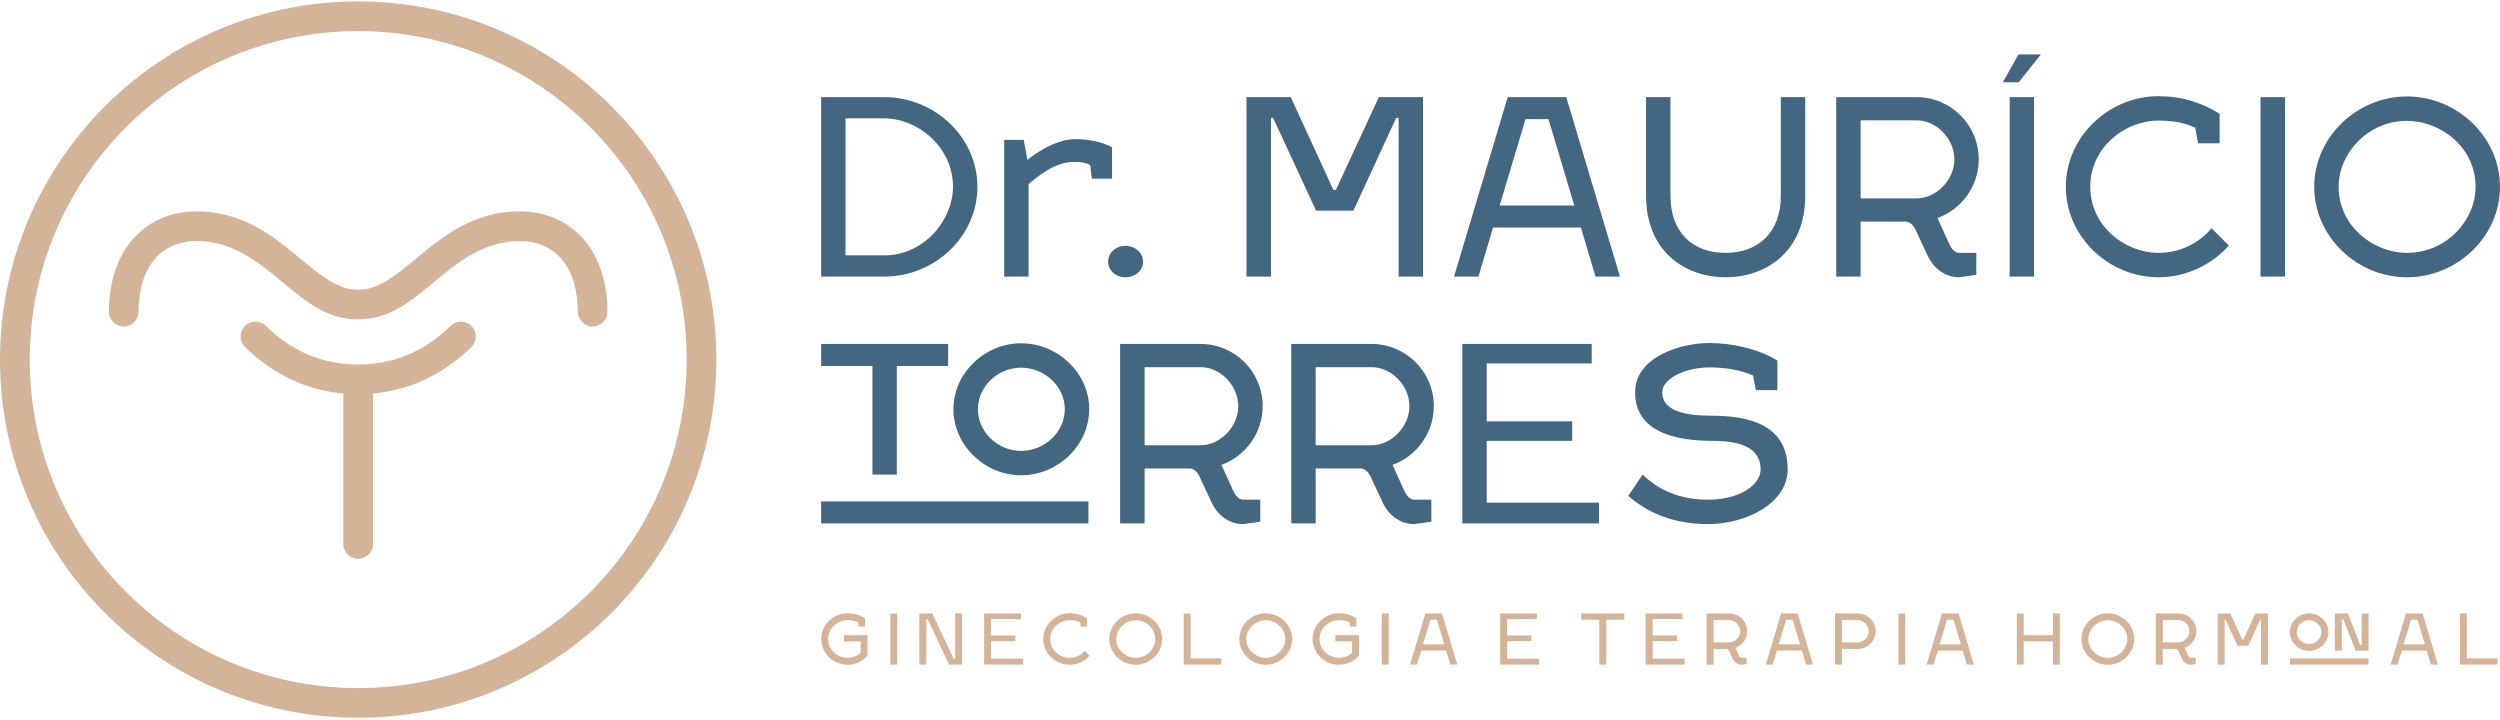
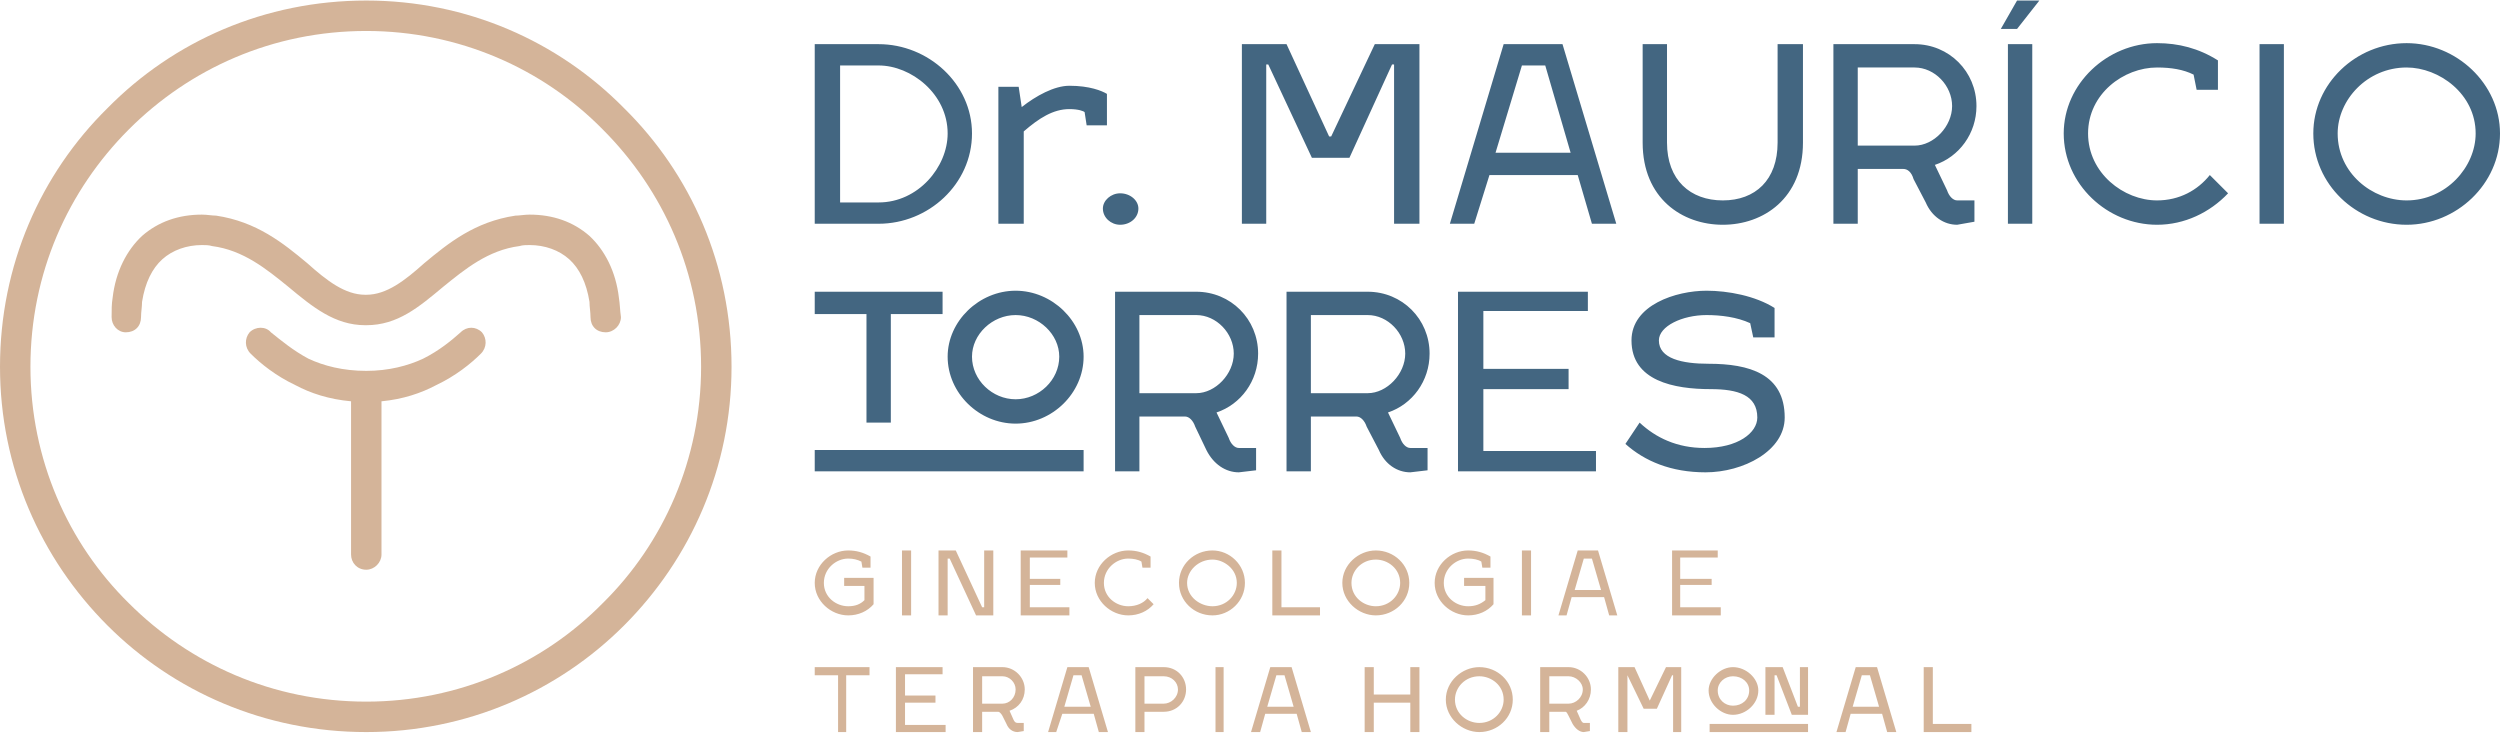
- <svg xmlns="http://www.w3.org/2000/svg" xml:space="preserve" width="292px" height="84px" version="1.1" style="shape-rendering:geometricPrecision; text-rendering:geometricPrecision; image-rendering:optimizeQuality; fill-rule:evenodd; clip-rule:evenodd" viewBox="0 0 292 83.67">
+ <svg xmlns="http://www.w3.org/2000/svg" xml:space="preserve" width="273px" height="80px" version="1.1" style="shape-rendering:geometricPrecision; text-rendering:geometricPrecision; image-rendering:optimizeQuality; fill-rule:evenodd; clip-rule:evenodd" viewBox="0 0 24.64 7.21">
  <defs>
    <style type="text/css">
   
    .fil1 {fill:#436681;fill-rule:nonzero}
    .fil0 {fill:#D4B499;fill-rule:nonzero}
   
  </style>
  </defs>
  <g id="Camada_x0020_1">
-     <g id="_2015050157040">
-       <path class="fil0" d="M28.62 40.37c-0.68,-0.66 -0.7,-1.76 -0.03,-2.44 0.67,-0.69 1.76,-0.7 2.45,-0.04 1.05,1.02 2.44,2.16 4.22,3.04 1.77,0.86 3.94,1.48 6.57,1.48 2.64,0 4.81,-0.62 6.58,-1.48 1.78,-0.88 3.18,-2.02 4.22,-3.04 0.69,-0.66 1.79,-0.65 2.45,0.04 0.67,0.68 0.65,1.78 -0.03,2.44 -1.25,1.22 -2.94,2.59 -5.12,3.66 -1.8,0.88 -3.91,1.55 -6.36,1.77l0 17.57c0,0.95 -0.78,1.73 -1.74,1.73 -0.95,0 -1.73,-0.78 -1.73,-1.73l0 -17.57c-2.45,-0.22 -4.56,-0.89 -6.36,-1.77 -2.18,-1.07 -3.87,-2.44 -5.12,-3.66zm13.21 -40.37c11.56,0 22.02,4.68 29.59,12.25 7.57,7.57 12.25,18.03 12.25,29.59 0,11.55 -4.68,22.01 -12.25,29.58 -7.57,7.57 -18.03,12.25 -29.59,12.25 -11.55,0 -22.01,-4.68 -29.58,-12.25 -7.57,-7.57 -12.25,-18.03 -12.25,-29.58 0,-11.56 4.68,-22.01 12.25,-29.59 7.57,-7.57 18.03,-12.25 29.58,-12.25zm27.13 14.71c-6.94,-6.94 -16.53,-11.24 -27.13,-11.24 -10.59,0 -20.18,4.29 -27.12,11.24 -6.94,6.94 -11.24,16.53 -11.24,27.13 0,10.59 4.29,20.18 11.24,27.12 6.94,6.95 16.53,11.24 27.12,11.24 10.6,0 20.19,-4.29 27.13,-11.24 6.95,-6.94 11.24,-16.53 11.24,-27.12 0,-10.6 -4.29,-20.19 -11.24,-27.13zm-52.78 21.53c-0.01,0.96 -0.79,1.73 -1.74,1.73 -0.96,-0.01 -1.73,-0.79 -1.72,-1.74 0,-0.79 0.05,-1.54 0.15,-2.23 0.41,-3.06 1.64,-5.42 3.43,-7.03 1.81,-1.64 4.17,-2.47 6.81,-2.45 0.55,0 1.11,0.04 1.66,0.11 4.55,0.62 7.59,3.15 10.39,5.48 2.26,1.87 4.33,3.59 6.67,3.57l0.01 0c2.34,0.02 4.41,-1.7 6.67,-3.57 2.8,-2.33 5.84,-4.86 10.39,-5.48 0.55,-0.07 1.11,-0.11 1.66,-0.11 2.64,-0.02 5,0.81 6.81,2.45 1.79,1.61 3.02,3.97 3.43,7.03 0.1,0.69 0.15,1.44 0.15,2.23 0.01,0.95 -0.76,1.73 -1.72,1.74 -0.95,0 -1.73,-0.77 -1.73,-1.73 -0.01,-0.61 -0.05,-1.21 -0.13,-1.78 -0.29,-2.2 -1.12,-3.84 -2.31,-4.92 -1.17,-1.04 -2.72,-1.58 -4.49,-1.56 -0.38,0 -0.78,0.03 -1.21,0.09 -3.57,0.48 -6.21,2.67 -8.64,4.69 -2.76,2.3 -5.29,4.4 -8.88,4.38l-0.01 0c-3.59,0.02 -6.12,-2.08 -8.88,-4.38 -2.43,-2.02 -5.07,-4.21 -8.64,-4.69 -0.43,-0.06 -0.83,-0.09 -1.21,-0.09 -1.77,-0.02 -3.32,0.52 -4.49,1.56 -1.19,1.08 -2.02,2.72 -2.31,4.92 -0.08,0.57 -0.12,1.17 -0.12,1.78z" />
-       <path class="fil1" d="M103.3 32.14c5.84,0 10.86,-4.65 10.86,-10.49 0,-5.82 -5.02,-10.47 -10.86,-10.47l-7.39 0 0 20.96 7.39 0zm-4.54 -2.48l0 -16 4.54 0c3.85,0 8.01,3.31 8.01,7.99 0,3.9 -3.39,8.01 -8.01,8.01l-4.54 0zm21.38 2.48l0 -10.81c1.83,-1.54 3.42,-2.59 5.42,-2.59 0.97,0 1.57,0.23 1.77,0.37l0.2 1.59 2.36 0 0 -3.65c-0.62,-0.37 -2.05,-0.96 -4.33,-0.96 -1.82,0 -3.93,1.11 -5.56,2.42l-0.43 -2.34 -2.28 0 0 15.97 2.85 0zm9.29 -1.74c0,1.03 0.89,1.82 2,1.82 1.17,0 2.08,-0.79 2.08,-1.82 0,-1.03 -0.91,-1.85 -2.08,-1.85 -1.11,0 -2,0.82 -2,1.85zm26.6 -8.38l-0.29 0 -4.98 -10.84 -5.17 0 0 20.96 2.86 0 0 -18.53 0.25 0 5.02 10.83 4.36 0 4.99 -10.83 0.29 0 0 18.53 2.85 0 0 -20.96 -5.16 0 -5.02 10.84zm18.36 4.39l10.26 0 1.71 5.73 2.85 0 -6.27 -20.96 -6.84 0 -6.27 20.96 2.85 0 1.71 -5.73zm3.79 -12.66l2.68 0 3.02 10.09 -8.72 0 3.02 -10.09zm16.93 -2.57l-2.85 0 0 11.52c0,6.5 4.56,9.52 9.29,9.52 4.74,0 9.3,-3.02 9.3,-9.52l0 -11.52 -2.85 0 0 11.52c0,4.31 -2.65,6.67 -6.47,6.67 -3.8,0 -6.42,-2.36 -6.42,-6.67l0 -11.52zm35.72 18.19l-1.99 0c-0.46,0 -0.89,-0.4 -1.2,-1.11l-1.34 -2.96c2.79,-1 4.82,-3.71 4.82,-6.85 0,-4.02 -3.25,-7.27 -7.27,-7.27l-9.38 0 0 20.96 2.85 0 0 -6.42 5.3 0c0.46,0.03 0.91,0.43 1.2,1.14l1.31 2.8c0.77,1.65 2.17,2.56 3.71,2.56l1.99 -0.28 0 -2.57zm-6.98 -15.48c2.36,0 4.42,2.17 4.42,4.56 0,2.37 -2.09,4.56 -4.42,4.56l-6.53 0 0 -9.12 6.53 0zm13.73 -2.71l-2.85 0 0 20.96 2.85 0 0 -20.96zm0.8 -4.99l-2.62 0 -1.83 3.25 1.86 0 2.59 -3.25zm18.36 10.38l2.51 0 0 -3.45c-2.28,-1.42 -4.62,-2.05 -7.13,-2.05 -5.82,0 -10.83,4.73 -10.83,10.58 0,5.84 5.01,10.57 10.83,10.57 3.22,0 6.19,-1.45 8.21,-3.7l-2.02 -2.03c-1.43,1.71 -3.62,2.88 -6.19,2.88 -3.93,0 -7.98,-3.13 -7.98,-7.72 0,-4.6 4.05,-7.73 7.98,-7.73 1.6,0 3.05,0.23 4.28,0.83l0.34 1.82zm10.15 -5.39l-2.86 0 0 20.96 2.86 0 0 -20.96zm14.25 2.77c3.85,0 8.01,3.02 8.01,7.7 0,3.9 -3.39,7.72 -8.01,7.72 -3.94,0 -7.99,-3.13 -7.99,-7.72 0,-3.91 3.42,-7.7 7.99,-7.7zm0 -2.85c-5.82,0 -10.84,4.73 -10.84,10.55 0,5.84 5.02,10.57 10.84,10.57 5.84,0 10.86,-4.73 10.86,-10.57 0,-5.82 -5.02,-10.55 -10.86,-10.55zm-185.23 47.3l0 2.57 31.22 0 0 -2.57 -31.22 0zm8.84 -15.82l5.99 0 0 -2.57 -14.83 0 0 2.57 5.99 0 0 12.69 2.85 0 0 -12.69zm14.51 -2.65c-4.22,0 -7.9,3.47 -7.9,7.69 0,4.25 3.68,7.73 7.9,7.73 4.28,0 7.96,-3.48 7.96,-7.73 0,-4.22 -3.68,-7.69 -7.96,-7.69l0 0zm0 2.85c2.74,0 5.11,2.19 5.11,4.84 0,2.69 -2.37,4.88 -5.11,4.88 -2.71,0 -5.04,-2.19 -5.04,-4.88 0,-2.65 2.33,-4.84 5.04,-4.84zm27.94 15.42l-2 0c-0.45,0 -0.88,-0.4 -1.19,-1.11l-1.34 -2.96c2.79,-1 4.81,-3.71 4.81,-6.85 0,-4.02 -3.24,-7.27 -7.26,-7.27l-9.39 0 0 20.96 2.86 0 0 -6.42 5.3 0c0.46,0.03 0.91,0.43 1.2,1.14l1.31 2.8c0.77,1.65 2.16,2.56 3.7,2.56l2 -0.28 0 -2.57zm-6.98 -15.48c2.36,0 4.41,2.17 4.41,4.56 0,2.37 -2.08,4.56 -4.41,4.56l-6.53 0 0 -9.12 6.53 0zm26.96 15.48l-1.99 0c-0.46,0 -0.89,-0.4 -1.2,-1.11l-1.34 -2.96c2.79,-1 4.82,-3.71 4.82,-6.85 0,-4.02 -3.25,-7.27 -7.27,-7.27l-9.38 0 0 20.96 2.85 0 0 -6.42 5.3 0c0.46,0.03 0.91,0.43 1.2,1.14l1.31 2.8c0.77,1.65 2.17,2.56 3.71,2.56l1.99 -0.28 0 -2.57zm-6.98 -15.48c2.36,0 4.42,2.17 4.42,4.56 0,2.37 -2.09,4.56 -4.42,4.56l-6.53 0 0 -9.12 6.53 0zm13.45 15.83l0 -7.22 9.98 0 0 -2.28 -9.98 0 0 -6.76 12.26 0 0 -2.28 -15.11 0 0 20.96 15.97 0 0 -2.42 -13.12 0zm26.03 -15.8c1.68,0 3.59,0.26 5.07,0.94l0.34 1.71 2.51 0 0 -3.45c-2.28,-1.42 -5.41,-2.05 -7.92,-2.05 -3.51,0 -8.7,1.68 -8.7,5.76 0,4.73 4.9,5.67 9.12,5.67 3.2,0 5.54,0.8 5.54,3.34 0,1.74 -2.34,3.53 -6.16,3.53 -3.23,0 -5.76,-1.11 -7.62,-2.93l-1.68 2.48c2.34,2.05 5.39,3.3 9.33,3.3 4.44,0 9.29,-2.45 9.29,-6.38 0,-5.05 -4.22,-6.28 -8.84,-6.28 -3.13,0 -5.81,-0.54 -5.81,-2.73 0,-1.6 2.68,-2.91 5.53,-2.91l0 0z" />
-       <path class="fil0" d="M96.72 74.47c0,-1.31 1.16,-2.2 2.28,-2.2 0.45,0 0.86,0.07 1.21,0.24l0.1 0.51 0.72 0 0 -0.98c-0.65,-0.4 -1.32,-0.58 -2.03,-0.58 -1.66,0 -3.09,1.35 -3.09,3.01 0,1.66 1.43,3.01 3.09,3.01 0.91,0 1.76,-0.41 2.33,-1.06l0 -2.4 -2.76 0 0 0.73 1.95 0 0 1.34c-0.4,0.35 -0.92,0.58 -1.52,0.58 -1.12,0 -2.28,-0.89 -2.28,-2.2zm8.08 -2.98l-0.81 0 0 5.97 0.81 0 0 -5.97zm6.76 5.28l-0.18 0 -2.48 -5.28 -1.52 0 0 5.97 0.81 0 0 -5.28 0.18 0 2.48 5.28 1.52 0 0 -5.97 -0.81 0 0 5.28zm4.2 0l0 -2.06 2.84 0 0 -0.65 -2.84 0 0 -1.92 3.49 0 0 -0.65 -4.3 0 0 5.97 4.54 0 0 -0.69 -3.73 0zm10.49 -3.75l0.71 0 0 -0.98c-0.65,-0.4 -1.31,-0.58 -2.03,-0.58 -1.65,0 -3.08,1.35 -3.08,3.01 0,1.66 1.43,3.01 3.08,3.01 0.92,0 1.76,-0.41 2.34,-1.06l-0.58 -0.57c-0.4,0.49 -1.03,0.82 -1.76,0.82 -1.12,0 -2.27,-0.89 -2.27,-2.2 0,-1.31 1.15,-2.2 2.27,-2.2 0.46,0 0.87,0.07 1.22,0.24l0.1 0.51zm6.4 -0.74c1.1,0 2.28,0.86 2.28,2.19 0,1.11 -0.96,2.2 -2.28,2.2 -1.12,0 -2.27,-0.89 -2.27,-2.2 0,-1.11 0.97,-2.19 2.27,-2.19zm0 -0.81c-1.65,0 -3.08,1.34 -3.08,3 0,1.66 1.43,3.01 3.08,3.01 1.67,0 3.09,-1.35 3.09,-3.01 0,-1.66 -1.42,-3 -3.09,-3zm6.42 5.26l0 -5.24 -0.81 0 0 5.97 4.38 0 0 -0.73 -3.57 0zm8.77 -4.45c1.09,0 2.28,0.86 2.28,2.19 0,1.11 -0.97,2.2 -2.28,2.2 -1.12,0 -2.27,-0.89 -2.27,-2.2 0,-1.11 0.97,-2.19 2.27,-2.19zm0 -0.81c-1.66,0 -3.09,1.34 -3.09,3 0,1.66 1.43,3.01 3.09,3.01 1.66,0 3.09,-1.35 3.09,-3.01 0,-1.66 -1.43,-3 -3.09,-3zm6.28 3c0,-1.31 1.15,-2.2 2.27,-2.2 0.46,0 0.87,0.07 1.22,0.24l0.1 0.51 0.71 0 0 -0.98c-0.65,-0.4 -1.31,-0.58 -2.03,-0.58 -1.65,0 -3.08,1.35 -3.08,3.01 0,1.66 1.43,3.01 3.08,3.01 0.92,0 1.76,-0.41 2.34,-1.06l0 -2.4 -2.76 0 0 0.73 1.95 0 0 1.34c-0.4,0.35 -0.93,0.58 -1.53,0.58 -1.12,0 -2.27,-0.89 -2.27,-2.2zm8.08 -2.98l-0.81 0 0 5.97 0.81 0 0 -5.97zm3.79 4.33l2.92 0 0.49 1.64 0.81 0 -1.79 -5.97 -1.94 0 -1.79 5.97 0.81 0 0.49 -1.64zm1.08 -3.6l0.76 0 0.86 2.87 -2.48 0 0.86 -2.87zm8.96 4.55l0 -2.06 2.84 0 0 -0.65 -2.84 0 0 -1.92 3.49 0 0 -0.65 -4.3 0 0 5.97 4.54 0 0 -0.69 -3.73 0zm11.58 -4.55l2.11 0 0 -0.73 -5.03 0 0 0.73 2.11 0 0 5.24 0.81 0 0 -5.24zm5.42 4.55l0 -2.06 2.84 0 0 -0.65 -2.84 0 0 -1.92 3.48 0 0 -0.65 -4.3 0 0 5.97 4.55 0 0 -0.69 -3.73 0zm10.96 -0.1l-0.57 0c-0.13,0 -0.25,-0.12 -0.34,-0.32l-0.38 -0.84c0.8,-0.29 1.37,-1.06 1.37,-1.95 0,-1.14 -0.92,-2.07 -2.07,-2.07l-2.67 0 0 5.97 0.81 0 0 -1.83 1.51 0c0.13,0.01 0.26,0.12 0.34,0.32l0.38 0.8c0.22,0.47 0.62,0.73 1.05,0.73l0.57 -0.08 0 -0.73zm-1.99 -4.41c0.68,0 1.26,0.62 1.26,1.3 0,0.67 -0.59,1.3 -1.26,1.3l-1.86 0 0 -2.6 1.86 0zm5.54 3.56l2.92 0 0.49 1.64 0.81 0 -1.79 -5.97 -1.94 0 -1.79 5.97 0.81 0 0.49 -1.64zm1.08 -3.6l0.76 0 0.86 2.87 -2.48 0 0.86 -2.87zm5.71 5.24l0.81 0 0 -1.83 1.86 0c1.15,0 2.07,-0.93 2.07,-2.07 0,-1.14 -0.92,-2.07 -2.07,-2.07l-2.67 0 0 5.97zm2.67 -5.2c0.68,0 1.26,0.62 1.26,1.3 0,0.67 -0.59,1.3 -1.26,1.3l-1.86 0 0 -2.6 1.86 0zm5.54 -0.77l-0.81 0 0 5.97 0.81 0 0 -5.97zm3.79 4.33l2.92 0 0.49 1.64 0.81 0 -1.78 -5.97 -1.95 0 -1.79 5.97 0.81 0 0.49 -1.64zm1.08 -3.6l0.76 0 0.86 2.87 -2.48 0 0.86 -2.87zm8.96 1.8l0 -2.53 -0.81 0 0 5.97 0.81 0 0 -2.71 3.41 0 0 2.71 0.81 0 0 -5.97 -0.81 0 0 2.53 -3.41 0zm9.82 -1.74c1.1,0 2.28,0.86 2.28,2.19 0,1.11 -0.96,2.2 -2.28,2.2 -1.12,0 -2.27,-0.89 -2.27,-2.2 0,-1.11 0.97,-2.19 2.27,-2.19zm0 -0.81c-1.65,0 -3.08,1.34 -3.08,3 0,1.66 1.43,3.01 3.08,3.01 1.67,0 3.09,-1.35 3.09,-3.01 0,-1.66 -1.42,-3 -3.09,-3zm10.27 5.2l-0.57 0c-0.13,0 -0.25,-0.12 -0.34,-0.32l-0.38 -0.84c0.79,-0.29 1.37,-1.06 1.37,-1.95 0,-1.14 -0.92,-2.07 -2.07,-2.07l-2.67 0 0 5.97 0.81 0 0 -1.83 1.51 0c0.13,0.01 0.26,0.12 0.34,0.32l0.38 0.8c0.22,0.47 0.61,0.73 1.05,0.73l0.57 -0.08 0 -0.73zm-1.99 -4.41c0.67,0 1.26,0.62 1.26,1.3 0,0.67 -0.59,1.3 -1.26,1.3l-1.86 0 0 -2.6 1.86 0zm7.53 2.32l-0.08 0 -1.42 -3.09 -1.47 0 0 5.97 0.81 0 0 -5.28 0.08 0 1.43 3.08 1.24 0 1.42 -3.08 0.08 0 0 5.28 0.81 0 0 -5.97 -1.47 0 -1.43 3.09zm5.47 2.15l0 0.73 9.18 0 0 -0.73 -9.18 0zm2.23 -5.26c-1.2,0 -2.25,0.99 -2.25,2.19 0,1.21 1.05,2.2 2.25,2.2 1.22,0 2.26,-0.99 2.26,-2.2 0,-1.2 -1.04,-2.19 -2.26,-2.19zm0 0.81c0.78,0 1.45,0.62 1.45,1.38 0,0.76 -0.67,1.39 -1.45,1.39 -0.77,0 -1.44,-0.63 -1.44,-1.39 0,-0.76 0.67,-1.38 1.44,-1.38zm5.43 3.55l1.52 0 0 -4.34 -0.81 0 0 3.65 -0.19 0 -1.41 -3.65 -1.53 0 0 4.34 0.81 0 0 -3.65 0.19 0 1.42 3.65zm5.4 -0.01l2.92 0 0.48 1.64 0.82 0 -1.79 -5.97 -1.95 0 -1.78 5.97 0.81 0 0.49 -1.64zm1.08 -3.6l0.76 0 0.86 2.87 -2.49 0 0.87 -2.87zm6.52 4.51l0 -5.24 -0.81 0 0 5.97 4.38 0 0 -0.73 -3.57 0z" />
+     <path class="fil0" d="M2.47 3.48c-0.06,-0.06 -0.06,-0.15 -0.01,-0.21 0.06,-0.06 0.16,-0.06 0.21,0 0.1,0.08 0.22,0.18 0.37,0.26 0.15,0.07 0.34,0.12 0.57,0.12 0.22,0 0.41,-0.05 0.56,-0.12 0.16,-0.08 0.28,-0.18 0.37,-0.26 0.06,-0.06 0.15,-0.06 0.21,0 0.05,0.06 0.05,0.15 -0.01,0.21 -0.1,0.1 -0.25,0.22 -0.44,0.31 -0.15,0.08 -0.33,0.14 -0.54,0.16l0 1.51c0,0.08 -0.07,0.15 -0.15,0.15 -0.09,0 -0.15,-0.07 -0.15,-0.15l0 -1.51c-0.22,-0.02 -0.4,-0.08 -0.55,-0.16 -0.19,-0.09 -0.34,-0.21 -0.44,-0.31zm1.14 -3.48c0.99,0 1.89,0.4 2.54,1.06 0.66,0.65 1.06,1.55 1.06,2.55 0,0.99 -0.4,1.89 -1.06,2.55 -0.65,0.65 -1.55,1.05 -2.54,1.05 -1,0 -1.9,-0.4 -2.55,-1.05 -0.66,-0.66 -1.06,-1.56 -1.06,-2.55 0,-1 0.4,-1.9 1.06,-2.55 0.65,-0.66 1.55,-1.06 2.55,-1.06zm2.33 1.27c-0.59,-0.6 -1.42,-0.97 -2.33,-0.97 -0.92,0 -1.74,0.37 -2.34,0.97 -0.6,0.6 -0.97,1.42 -0.97,2.34 0,0.91 0.37,1.74 0.97,2.33 0.6,0.6 1.42,0.97 2.34,0.97 0.91,0 1.74,-0.37 2.33,-0.97 0.6,-0.59 0.97,-1.42 0.97,-2.33 0,-0.92 -0.37,-1.74 -0.97,-2.34zm-4.55 1.85c0,0.09 -0.06,0.15 -0.15,0.15 -0.08,0 -0.14,-0.07 -0.14,-0.15 0,-0.07 0,-0.13 0.01,-0.19 0.03,-0.26 0.14,-0.47 0.29,-0.61 0.16,-0.14 0.36,-0.21 0.59,-0.21 0.05,0 0.1,0.01 0.14,0.01 0.4,0.06 0.66,0.27 0.9,0.47 0.19,0.17 0.37,0.31 0.57,0.31l0.01 0c0.2,0 0.38,-0.14 0.57,-0.31 0.24,-0.2 0.5,-0.41 0.9,-0.47 0.04,0 0.09,-0.01 0.14,-0.01 0.23,0 0.43,0.07 0.59,0.21 0.15,0.14 0.26,0.35 0.29,0.61 0.01,0.06 0.01,0.12 0.02,0.19 0,0.08 -0.07,0.15 -0.15,0.15 -0.09,0 -0.15,-0.06 -0.15,-0.15 0,-0.05 -0.01,-0.1 -0.01,-0.15 -0.03,-0.19 -0.1,-0.33 -0.2,-0.42 -0.1,-0.09 -0.24,-0.14 -0.39,-0.14 -0.03,0 -0.07,0 -0.1,0.01 -0.31,0.04 -0.54,0.23 -0.75,0.4 -0.24,0.2 -0.45,0.38 -0.76,0.38l-0.01 0c-0.3,0 -0.52,-0.18 -0.76,-0.38 -0.21,-0.17 -0.44,-0.36 -0.75,-0.4 -0.03,-0.01 -0.07,-0.01 -0.1,-0.01 -0.15,0 -0.29,0.05 -0.39,0.14 -0.1,0.09 -0.17,0.23 -0.2,0.42 0,0.05 -0.01,0.1 -0.01,0.15z" />
+     <g id="_1956666016864">
+       <path class="fil1" d="M8.66 2.2c0.49,0 0.92,-0.39 0.92,-0.89 0,-0.49 -0.43,-0.88 -0.92,-0.88l-0.63 0 0 1.77 0.63 0zm-0.38 -0.21l0 -1.35 0.38 0c0.32,0 0.68,0.28 0.68,0.67 0,0.33 -0.29,0.68 -0.68,0.68l-0.38 0zm1.81 0.21l0 -0.91c0.15,-0.13 0.29,-0.22 0.45,-0.22 0.09,0 0.14,0.02 0.15,0.03l0.02 0.13 0.2 0 0 -0.31c-0.05,-0.03 -0.17,-0.08 -0.37,-0.08 -0.15,0 -0.33,0.1 -0.47,0.21l-0.03 -0.2 -0.2 0 0 1.35 0.25 0zm0.78 -0.15c0,0.09 0.08,0.16 0.17,0.16 0.1,0 0.18,-0.07 0.18,-0.16 0,-0.08 -0.08,-0.15 -0.18,-0.15 -0.09,0 -0.17,0.07 -0.17,0.15zm2.25 -0.71l-0.02 0 -0.42 -0.91 -0.44 0 0 1.77 0.24 0 0 -1.57 0.02 0 0.43 0.92 0.37 0 0.42 -0.92 0.02 0 0 1.57 0.25 0 0 -1.77 -0.44 0 -0.43 0.91zm1.56 0.38l0.87 0 0.14 0.48 0.24 0 -0.53 -1.77 -0.58 0 -0.53 1.77 0.24 0 0.15 -0.48zm0.32 -1.08l0.23 0 0.25 0.86 -0.74 0 0.26 -0.86zm1.43 -0.21l-0.24 0 0 0.97c0,0.55 0.39,0.81 0.79,0.81 0.4,0 0.79,-0.26 0.79,-0.81l0 -0.97 -0.25 0 0 0.97c0,0.37 -0.22,0.57 -0.54,0.57 -0.32,0 -0.55,-0.2 -0.55,-0.57l0 -0.97zm3.03 1.54l-0.17 0c-0.04,0 -0.08,-0.04 -0.1,-0.1l-0.12 -0.25c0.24,-0.08 0.41,-0.31 0.41,-0.58 0,-0.34 -0.27,-0.61 -0.61,-0.61l-0.8 0 0 1.77 0.24 0 0 -0.54 0.45 0c0.04,0 0.08,0.03 0.1,0.1l0.12 0.23c0.06,0.14 0.18,0.22 0.31,0.22l0.17 -0.03 0 -0.21zm-0.59 -1.31c0.2,0 0.37,0.18 0.37,0.38 0,0.2 -0.18,0.39 -0.37,0.39l-0.56 0 0 -0.77 0.56 0zm1.16 -0.23l-0.24 0 0 1.77 0.24 0 0 -1.77zm0.07 -0.43l-0.22 0 -0.16 0.28 0.16 0 0.22 -0.28zm1.55 0.88l0.21 0 0 -0.29c-0.19,-0.12 -0.39,-0.17 -0.6,-0.17 -0.49,0 -0.92,0.4 -0.92,0.89 0,0.5 0.43,0.9 0.92,0.9 0.27,0 0.52,-0.12 0.7,-0.31l-0.18 -0.18c-0.12,0.15 -0.3,0.25 -0.52,0.25 -0.33,0 -0.68,-0.27 -0.68,-0.66 0,-0.39 0.35,-0.65 0.68,-0.65 0.14,0 0.26,0.02 0.36,0.07l0.03 0.15zm0.86 -0.45l-0.24 0 0 1.77 0.24 0 0 -1.77zm1.21 0.23c0.32,0 0.68,0.26 0.68,0.65 0,0.33 -0.29,0.66 -0.68,0.66 -0.34,0 -0.68,-0.27 -0.68,-0.66 0,-0.33 0.29,-0.65 0.68,-0.65zm0 -0.24c-0.5,0 -0.92,0.4 -0.92,0.89 0,0.5 0.42,0.9 0.92,0.9 0.49,0 0.92,-0.4 0.92,-0.9 0,-0.49 -0.43,-0.89 -0.92,-0.89zm-15.69 4.01l0 0.21 2.65 0 0 -0.21 -2.65 0zm0.75 -1.34l0.51 0 0 -0.22 -1.26 0 0 0.22 0.51 0 0 1.07 0.24 0 0 -1.07zm1.23 -0.23c-0.36,0 -0.67,0.3 -0.67,0.65 0,0.36 0.31,0.66 0.67,0.66 0.36,0 0.67,-0.3 0.67,-0.66 0,-0.35 -0.31,-0.65 -0.67,-0.65l0 0zm0 0.24c0.23,0 0.43,0.19 0.43,0.41 0,0.23 -0.2,0.42 -0.43,0.42 -0.23,0 -0.43,-0.19 -0.43,-0.42 0,-0.22 0.2,-0.41 0.43,-0.41zm2.37 1.31l-0.17 0c-0.04,0 -0.08,-0.04 -0.1,-0.1l-0.12 -0.25c0.24,-0.08 0.41,-0.31 0.41,-0.58 0,-0.34 -0.27,-0.61 -0.61,-0.61l-0.8 0 0 1.77 0.24 0 0 -0.54 0.45 0c0.04,0 0.08,0.04 0.1,0.1l0.11 0.23c0.07,0.14 0.19,0.22 0.32,0.22l0.17 -0.02 0 -0.22zm-0.59 -1.31c0.2,0 0.37,0.18 0.37,0.38 0,0.2 -0.18,0.39 -0.37,0.39l-0.56 0 0 -0.77 0.56 0zm2.28 1.31l-0.17 0c-0.04,0 -0.08,-0.04 -0.1,-0.1l-0.12 -0.25c0.24,-0.08 0.41,-0.31 0.41,-0.58 0,-0.34 -0.27,-0.61 -0.61,-0.61l-0.8 0 0 1.77 0.24 0 0 -0.54 0.45 0c0.04,0 0.08,0.04 0.1,0.1l0.12 0.23c0.06,0.14 0.18,0.22 0.31,0.22l0.17 -0.02 0 -0.22zm-0.59 -1.31c0.2,0 0.37,0.18 0.37,0.38 0,0.2 -0.18,0.39 -0.37,0.39l-0.56 0 0 -0.77 0.56 0zm1.14 1.34l0 -0.61 0.84 0 0 -0.2 -0.84 0 0 -0.57 1.03 0 0 -0.19 -1.28 0 0 1.77 1.36 0 0 -0.2 -1.11 0zm2.2 -1.34c0.14,0 0.3,0.02 0.43,0.08l0.03 0.14 0.21 0 0 -0.29c-0.19,-0.12 -0.46,-0.17 -0.67,-0.17 -0.3,0 -0.74,0.14 -0.74,0.49 0,0.4 0.42,0.48 0.78,0.48 0.27,0 0.46,0.06 0.46,0.28 0,0.15 -0.19,0.3 -0.52,0.3 -0.27,0 -0.48,-0.1 -0.64,-0.25l-0.14 0.21c0.19,0.17 0.45,0.28 0.79,0.28 0.37,0 0.78,-0.21 0.78,-0.54 0,-0.43 -0.35,-0.53 -0.75,-0.53 -0.26,0 -0.49,-0.05 -0.49,-0.23 0,-0.14 0.23,-0.25 0.47,-0.25l0 0z" />
+       <path class="fil0" d="M19.05 7.13l0 -0.56 -0.09 0 0 0.64 0.47 0 0 -0.08 -0.38 0zm-0.7 -0.48l0.08 0 0.09 0.31 -0.26 0 0.09 -0.31zm-0.11 0.38l0.31 0 0.05 0.18 0.09 0 -0.19 -0.64 -0.21 0 -0.19 0.64 0.09 0 0.05 -0.18zm-0.58 0.01l0.16 0 0 -0.47 -0.08 0 0 0.39 -0.02 0 -0.15 -0.39 -0.17 0 0 0.47 0.09 0 0 -0.39 0.02 0 0.15 0.39zm-0.58 -0.38c0.09,0 0.16,0.06 0.16,0.14 0,0.09 -0.07,0.15 -0.16,0.15 -0.08,0 -0.15,-0.06 -0.15,-0.15 0,-0.08 0.07,-0.14 0.15,-0.14zm0 -0.09c-0.12,0 -0.24,0.11 -0.24,0.23 0,0.13 0.12,0.24 0.24,0.24 0.13,0 0.25,-0.11 0.25,-0.24 0,-0.12 -0.12,-0.23 -0.25,-0.23zm-0.23 0.56l0 0.08 0.97 0 0 -0.08 -0.97 0zm-0.59 -0.23l0 0 -0.15 -0.33 -0.16 0 0 0.64 0.09 0 0 -0.56 0 0 0.16 0.33 0.13 0 0.15 -0.33 0.01 0 0 0.56 0.08 0 0 -0.64 -0.15 0 -0.16 0.33zm-0.8 -0.24c0.07,0 0.14,0.06 0.14,0.13 0,0.08 -0.07,0.14 -0.14,0.14l-0.19 0 0 -0.27 0.19 0zm0.21 0.46l-0.06 0c-0.01,0 -0.02,-0.01 -0.03,-0.03l-0.04 -0.09c0.08,-0.03 0.14,-0.11 0.14,-0.21 0,-0.12 -0.1,-0.22 -0.22,-0.22l-0.28 0 0 0.64 0.09 0 0 -0.2 0.16 0c0.01,0 0.02,0.02 0.03,0.04l0.04 0.08c0.03,0.05 0.07,0.08 0.11,0.08l0.06 -0.01 0 -0.08zm-1.09 -0.55c-0.17,0 -0.33,0.14 -0.33,0.32 0,0.18 0.16,0.32 0.33,0.32 0.18,0 0.33,-0.14 0.33,-0.32 0,-0.18 -0.15,-0.32 -0.33,-0.32zm0 0.09c0.12,0 0.24,0.09 0.24,0.23 0,0.12 -0.1,0.23 -0.24,0.23 -0.12,0 -0.24,-0.09 -0.24,-0.23 0,-0.12 0.1,-0.23 0.24,-0.23zm-1.04 0.18l0 -0.27 -0.09 0 0 0.64 0.09 0 0 -0.29 0.36 0 0 0.29 0.09 0 0 -0.64 -0.09 0 0 0.27 -0.36 0zm-0.96 -0.19l0.08 0 0.09 0.31 -0.26 0 0.09 -0.31zm-0.11 0.38l0.31 0 0.05 0.18 0.09 0 -0.19 -0.64 -0.21 0 -0.19 0.64 0.09 0 0.05 -0.18zm-0.41 -0.46l-0.08 0 0 0.64 0.08 0 0 -0.64zm-0.59 0.09c0.08,0 0.14,0.06 0.14,0.13 0,0.08 -0.07,0.14 -0.14,0.14l-0.19 0 0 -0.27 0.19 0zm-0.28 0.55l0.09 0 0 -0.2 0.19 0c0.13,0 0.22,-0.1 0.22,-0.22 0,-0.12 -0.09,-0.22 -0.22,-0.22l-0.28 0 0 0.64zm-0.61 -0.56l0.08 0 0.09 0.31 -0.26 0 0.09 -0.31zm-0.11 0.38l0.31 0 0.05 0.18 0.09 0 -0.19 -0.64 -0.21 0 -0.19 0.64 0.08 0 0.06 -0.18zm-0.59 -0.37c0.07,0 0.13,0.06 0.13,0.13 0,0.08 -0.06,0.14 -0.13,0.14l-0.2 0 0 -0.27 0.2 0zm0.21 0.46l-0.06 0c-0.02,0 -0.03,-0.01 -0.04,-0.03l-0.04 -0.09c0.09,-0.03 0.15,-0.11 0.15,-0.21 0,-0.12 -0.1,-0.22 -0.22,-0.22l-0.29 0 0 0.64 0.09 0 0 -0.2 0.16 0c0.01,0 0.03,0.02 0.04,0.04l0.04 0.08c0.02,0.05 0.06,0.08 0.11,0.08l0.06 -0.01 0 -0.08zm-1.17 0.02l0 -0.22 0.3 0 0 -0.07 -0.3 0 0 -0.21 0.37 0 0 -0.07 -0.46 0 0 0.64 0.49 0 0 -0.07 -0.4 0zm-0.58 -0.49l0.23 0 0 -0.08 -0.54 0 0 0.08 0.23 0 0 0.56 0.08 0 0 -0.56z" />
+       <path class="fil0" d="M16.56 5.98l0 -0.22 0.31 0 0 -0.06 -0.31 0 0 -0.21 0.37 0 0 -0.07 -0.45 0 0 0.64 0.48 0 0 -0.08 -0.4 0zm-0.95 -0.48l0.08 0 0.09 0.31 -0.26 0 0.09 -0.31zm-0.12 0.38l0.32 0 0.05 0.18 0.08 0 -0.19 -0.64 -0.2 0 -0.19 0.64 0.08 0 0.05 -0.18zm-0.4 -0.46l-0.09 0 0 0.64 0.09 0 0 -0.64zm-0.86 0.32c0,-0.14 0.12,-0.24 0.24,-0.24 0.05,0 0.1,0.01 0.13,0.03l0.01 0.06 0.08 0 0 -0.11c-0.07,-0.04 -0.14,-0.06 -0.22,-0.06 -0.17,0 -0.33,0.14 -0.33,0.32 0,0.18 0.16,0.32 0.33,0.32 0.1,0 0.19,-0.04 0.25,-0.11l0 -0.26 -0.29 0 0 0.08 0.21 0 0 0.14c-0.05,0.04 -0.1,0.06 -0.17,0.06 -0.12,0 -0.24,-0.09 -0.24,-0.23zm-0.67 -0.32c-0.17,0 -0.33,0.14 -0.33,0.32 0,0.18 0.16,0.32 0.33,0.32 0.18,0 0.33,-0.14 0.33,-0.32 0,-0.18 -0.15,-0.32 -0.33,-0.32zm0 0.09c0.12,0 0.24,0.09 0.24,0.23 0,0.12 -0.1,0.23 -0.24,0.23 -0.12,0 -0.24,-0.09 -0.24,-0.23 0,-0.12 0.1,-0.23 0.24,-0.23zm-0.93 0.47l0 -0.56 -0.09 0 0 0.64 0.47 0 0 -0.08 -0.38 0zm-0.68 -0.56c-0.18,0 -0.33,0.14 -0.33,0.32 0,0.18 0.15,0.32 0.33,0.32 0.17,0 0.32,-0.14 0.32,-0.32 0,-0.18 -0.15,-0.32 -0.32,-0.32zm0 0.09c0.11,0 0.24,0.09 0.24,0.23 0,0.12 -0.1,0.23 -0.24,0.23 -0.12,0 -0.25,-0.09 -0.25,-0.23 0,-0.12 0.11,-0.23 0.25,-0.23zm-0.69 0.08l0.08 0 0 -0.11c-0.07,-0.04 -0.14,-0.06 -0.22,-0.06 -0.17,0 -0.33,0.14 -0.33,0.32 0,0.18 0.16,0.32 0.33,0.32 0.1,0 0.19,-0.04 0.25,-0.11l-0.06 -0.06c-0.04,0.05 -0.11,0.08 -0.19,0.08 -0.12,0 -0.24,-0.09 -0.24,-0.23 0,-0.14 0.12,-0.24 0.24,-0.24 0.05,0 0.1,0.01 0.13,0.03l0.01 0.06zm-1.11 0.39l0 -0.22 0.3 0 0 -0.06 -0.3 0 0 -0.21 0.37 0 0 -0.07 -0.46 0 0 0.64 0.48 0 0 -0.08 -0.39 0zm-0.45 0l-0.02 0 -0.26 -0.56 -0.17 0 0 0.64 0.09 0 0 -0.56 0.02 0 0.26 0.56 0.17 0 0 -0.64 -0.09 0 0 0.56zm-0.72 -0.56l-0.09 0 0 0.64 0.09 0 0 -0.64zm-0.86 0.32c0,-0.14 0.12,-0.24 0.24,-0.24 0.05,0 0.09,0.01 0.13,0.03l0.01 0.06 0.08 0 0 -0.11c-0.07,-0.04 -0.14,-0.06 -0.22,-0.06 -0.17,0 -0.33,0.14 -0.33,0.32 0,0.18 0.16,0.32 0.33,0.32 0.1,0 0.19,-0.04 0.25,-0.11l0 -0.26 -0.29 0 0 0.08 0.2 0 0 0.14c-0.04,0.04 -0.09,0.06 -0.16,0.06 -0.12,0 -0.24,-0.09 -0.24,-0.23z" />
    </g>
  </g>
</svg>
